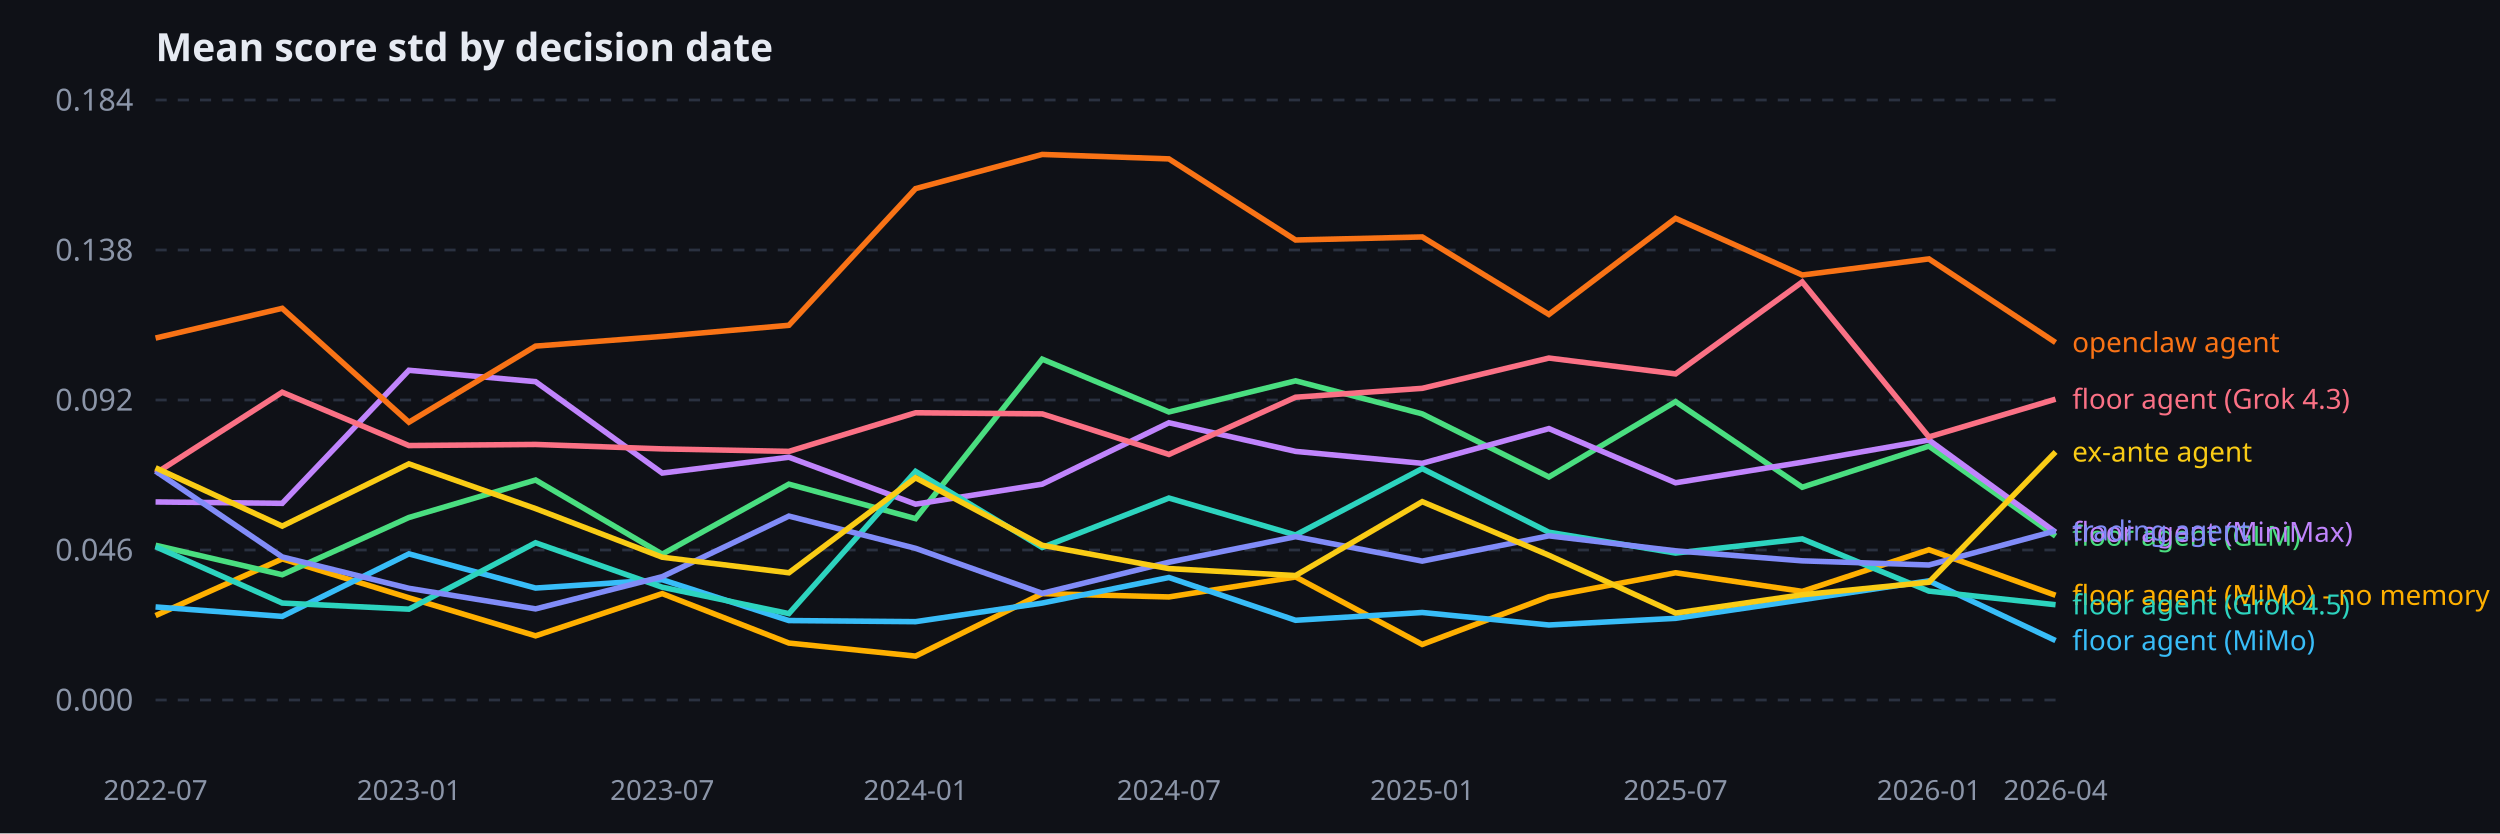
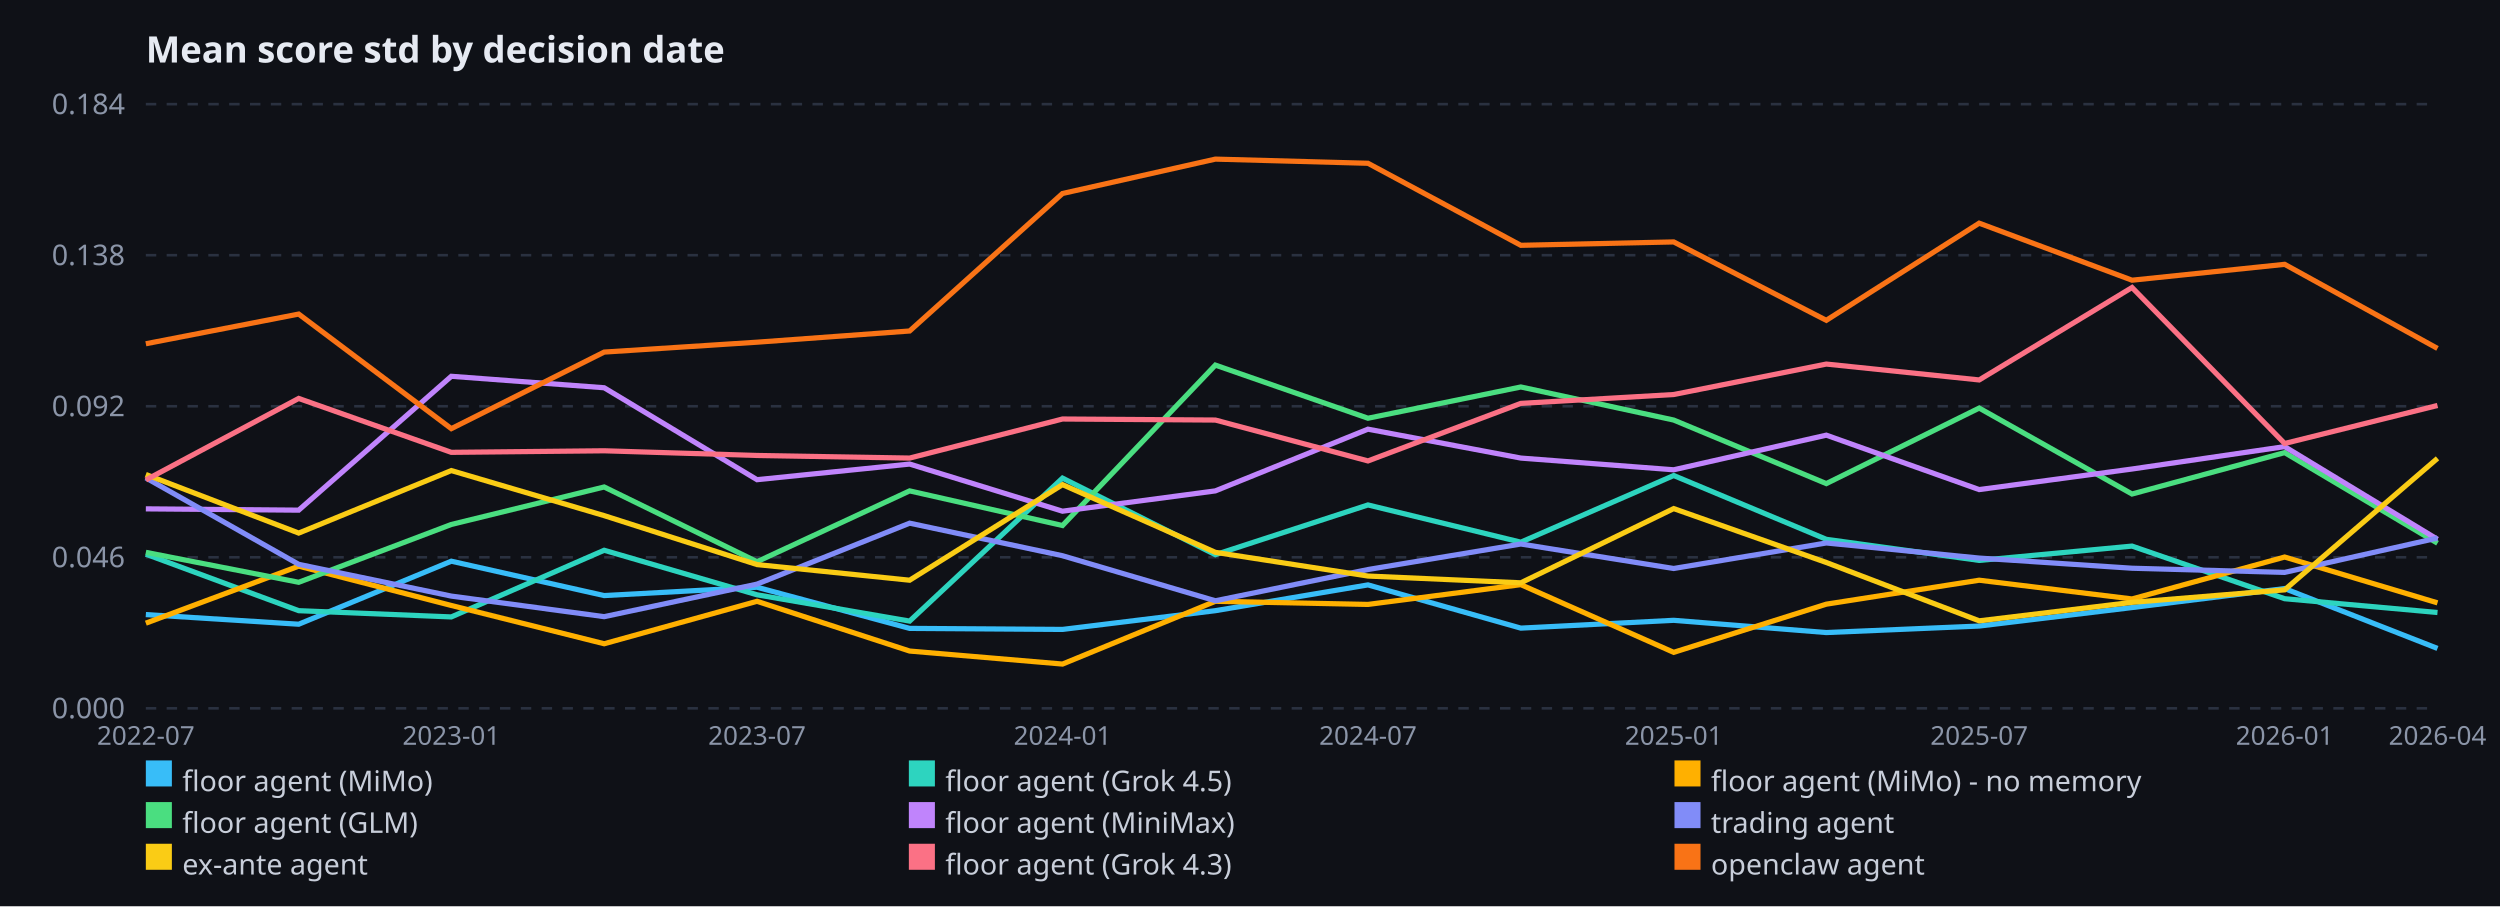
- <svg xmlns="http://www.w3.org/2000/svg" viewBox="0 0 900 300" role="img" aria-label="Mean score std by decision date">
-   <rect width="900" height="300" fill="#0f1117" />
-   <text x="56" y="22" fill="#e6eaf2" font-size="14" font-family="ui-sans-serif,system-ui,sans-serif" font-weight="600">Mean score std by decision date</text>
-   <line x1="56" y1="252.0" x2="740" y2="252.0" stroke="#2a3140" stroke-dasharray="4 4" />
-   <text x="48" y="252.0" fill="#8b95a8" font-size="11" text-anchor="end" dominant-baseline="middle" font-family="ui-sans-serif,system-ui,sans-serif">0.000</text>
-   <line x1="56" y1="198.0" x2="740" y2="198.0" stroke="#2a3140" stroke-dasharray="4 4" />
-   <text x="48" y="198.0" fill="#8b95a8" font-size="11" text-anchor="end" dominant-baseline="middle" font-family="ui-sans-serif,system-ui,sans-serif">0.046</text>
-   <line x1="56" y1="144.0" x2="740" y2="144.0" stroke="#2a3140" stroke-dasharray="4 4" />
-   <text x="48" y="144.0" fill="#8b95a8" font-size="11" text-anchor="end" dominant-baseline="middle" font-family="ui-sans-serif,system-ui,sans-serif">0.092</text>
-   <line x1="56" y1="90.0" x2="740" y2="90.0" stroke="#2a3140" stroke-dasharray="4 4" />
-   <text x="48" y="90.0" fill="#8b95a8" font-size="11" text-anchor="end" dominant-baseline="middle" font-family="ui-sans-serif,system-ui,sans-serif">0.138</text>
-   <line x1="56" y1="36.0" x2="740" y2="36.0" stroke="#2a3140" stroke-dasharray="4 4" />
-   <text x="48" y="36.0" fill="#8b95a8" font-size="11" text-anchor="end" dominant-baseline="middle" font-family="ui-sans-serif,system-ui,sans-serif">0.184</text>
-   <polyline points="56.0,221.6 101.6,201.2 147.2,215.2 192.8,228.9 238.4,213.7 284.0,231.5 329.6,236.2 375.2,213.7 420.8,214.9 466.4,207.7 512.0,232.0 557.6,214.8 603.2,206.2 648.8,212.9 694.4,197.9 740.0,214.3" fill="none" stroke="#ffb000" stroke-width="2" />
-   <text x="746" y="214.3" fill="#ffb000" font-size="10" dominant-baseline="middle" font-family="ui-sans-serif,system-ui,sans-serif">floor agent (MiMo) - no memory</text>
-   <polyline points="56.0,218.5 101.6,221.9 147.2,199.4 192.8,211.7 238.4,208.7 284.0,223.4 329.6,223.8 375.2,217.1 420.8,207.9 466.4,223.3 512.0,220.5 557.6,225.0 603.2,222.6 648.8,215.9 694.4,209.1 740.0,230.6" fill="none" stroke="#38bdf8" stroke-width="2" />
-   <text x="746" y="230.6" fill="#38bdf8" font-size="10" dominant-baseline="middle" font-family="ui-sans-serif,system-ui,sans-serif">floor agent (MiMo)</text>
-   <polyline points="56.0,196.3 101.6,206.9 147.2,186.3 192.8,172.8 238.4,199.5 284.0,174.3 329.6,186.7 375.2,129.3 420.8,148.3 466.4,137.1 512.0,149.0 557.6,171.7 603.2,144.6 648.8,175.4 694.4,160.6 740.0,193.0" fill="none" stroke="#4ade80" stroke-width="2" />
-   <text x="746" y="193.0" fill="#4ade80" font-size="10" dominant-baseline="middle" font-family="ui-sans-serif,system-ui,sans-serif">floor agent (GLM)</text>
-   <polyline points="56.0,180.7 101.6,181.2 147.2,133.3 192.8,137.4 238.4,170.3 284.0,164.6 329.6,181.5 375.2,174.3 420.8,152.2 466.4,162.5 512.0,166.8 557.6,154.3 603.2,173.8 648.8,166.4 694.4,158.4 740.0,191.6" fill="none" stroke="#c084fc" stroke-width="2" />
-   <text x="746" y="191.6" fill="#c084fc" font-size="10" dominant-baseline="middle" font-family="ui-sans-serif,system-ui,sans-serif">floor agent (MiniMax)</text>
-   <polyline points="56.0,170.4 101.6,141.2 147.2,160.4 192.8,160.0 238.4,161.6 284.0,162.5 329.6,148.6 375.2,149.0 420.8,163.6 466.4,143.0 512.0,139.8 557.6,128.9 603.2,134.6 648.8,101.5 694.4,157.3 740.0,143.7" fill="none" stroke="#fb7185" stroke-width="2" />
-   <text x="746" y="143.7" fill="#fb7185" font-size="10" dominant-baseline="middle" font-family="ui-sans-serif,system-ui,sans-serif">floor agent (Grok 4.3)</text>
-   <polyline points="56.0,196.8 101.6,217.1 147.2,219.3 192.8,195.4 238.4,211.4 284.0,220.9 329.6,169.7 375.2,197.1 420.8,179.3 466.4,192.6 512.0,168.7 557.6,191.6 603.2,199.1 648.8,194.0 694.4,212.8 740.0,217.7" fill="none" stroke="#2dd4bf" stroke-width="2" />
-   <text x="746" y="217.7" fill="#2dd4bf" font-size="10" dominant-baseline="middle" font-family="ui-sans-serif,system-ui,sans-serif">floor agent (Grok 4.5)</text>
-   <polyline points="56.0,121.7 101.6,111.0 147.2,152.0 192.8,124.6 238.4,121.1 284.0,117.1 329.6,67.9 375.2,55.6 420.8,57.2 466.4,86.4 512.0,85.3 557.6,113.2 603.2,78.6 648.8,99.0 694.4,93.2 740.0,123.3" fill="none" stroke="#f97316" stroke-width="2" />
-   <text x="746" y="123.3" fill="#f97316" font-size="10" dominant-baseline="middle" font-family="ui-sans-serif,system-ui,sans-serif">openclaw agent</text>
-   <polyline points="56.0,169.6 101.6,200.5 147.2,211.8 192.8,219.2 238.4,207.6 284.0,185.8 329.6,197.4 375.2,213.6 420.8,202.4 466.4,193.2 512.0,202.0 557.6,192.9 603.2,198.3 648.8,201.9 694.4,203.4 740.0,191.1" fill="none" stroke="#818cf8" stroke-width="2" />
-   <text x="746" y="191.1" fill="#818cf8" font-size="10" dominant-baseline="middle" font-family="ui-sans-serif,system-ui,sans-serif">trading agent</text>
-   <polyline points="56.0,168.4 101.6,189.4 147.2,167.0 192.8,183.1 238.4,200.6 284.0,206.2 329.6,172.0 375.2,196.3 420.8,204.7 466.4,207.2 512.0,180.6 557.6,199.9 603.2,220.7 648.8,214.1 694.4,209.6 740.0,162.7" fill="none" stroke="#facc15" stroke-width="2" />
-   <text x="746" y="162.7" fill="#facc15" font-size="10" dominant-baseline="middle" font-family="ui-sans-serif,system-ui,sans-serif">ex-ante agent</text>
-   <text x="56.0" y="288" fill="#8b95a8" font-size="10" text-anchor="middle" font-family="ui-sans-serif,system-ui,sans-serif">2022-07</text>
-   <text x="147.2" y="288" fill="#8b95a8" font-size="10" text-anchor="middle" font-family="ui-sans-serif,system-ui,sans-serif">2023-01</text>
-   <text x="238.4" y="288" fill="#8b95a8" font-size="10" text-anchor="middle" font-family="ui-sans-serif,system-ui,sans-serif">2023-07</text>
-   <text x="329.6" y="288" fill="#8b95a8" font-size="10" text-anchor="middle" font-family="ui-sans-serif,system-ui,sans-serif">2024-01</text>
-   <text x="420.8" y="288" fill="#8b95a8" font-size="10" text-anchor="middle" font-family="ui-sans-serif,system-ui,sans-serif">2024-07</text>
-   <text x="512.0" y="288" fill="#8b95a8" font-size="10" text-anchor="middle" font-family="ui-sans-serif,system-ui,sans-serif">2025-01</text>
-   <text x="603.2" y="288" fill="#8b95a8" font-size="10" text-anchor="middle" font-family="ui-sans-serif,system-ui,sans-serif">2025-07</text>
-   <text x="694.4" y="288" fill="#8b95a8" font-size="10" text-anchor="middle" font-family="ui-sans-serif,system-ui,sans-serif">2026-01</text>
-   <text x="740.0" y="288" fill="#8b95a8" font-size="10" text-anchor="middle" font-family="ui-sans-serif,system-ui,sans-serif">2026-04</text>
+ <svg xmlns="http://www.w3.org/2000/svg" viewBox="0 0 960 348" role="img" aria-label="Mean score std by decision date">
+   <rect width="960" height="348" fill="#0f1117" />
+   <text x="56" y="24" fill="#e6eaf2" font-size="14" font-family="ui-sans-serif,system-ui,sans-serif" font-weight="600">Mean score std by decision date</text>
+   <line x1="56" y1="272.0" x2="936" y2="272.0" stroke="#2a3140" stroke-dasharray="4 4" />
+   <text x="48" y="272.0" fill="#8b95a8" font-size="11" text-anchor="end" dominant-baseline="middle" font-family="ui-sans-serif,system-ui,sans-serif">0.000</text>
+   <line x1="56" y1="214.0" x2="936" y2="214.0" stroke="#2a3140" stroke-dasharray="4 4" />
+   <text x="48" y="214.0" fill="#8b95a8" font-size="11" text-anchor="end" dominant-baseline="middle" font-family="ui-sans-serif,system-ui,sans-serif">0.046</text>
+   <line x1="56" y1="156.0" x2="936" y2="156.0" stroke="#2a3140" stroke-dasharray="4 4" />
+   <text x="48" y="156.0" fill="#8b95a8" font-size="11" text-anchor="end" dominant-baseline="middle" font-family="ui-sans-serif,system-ui,sans-serif">0.092</text>
+   <line x1="56" y1="98.0" x2="936" y2="98.0" stroke="#2a3140" stroke-dasharray="4 4" />
+   <text x="48" y="98.0" fill="#8b95a8" font-size="11" text-anchor="end" dominant-baseline="middle" font-family="ui-sans-serif,system-ui,sans-serif">0.138</text>
+   <line x1="56" y1="40.0" x2="936" y2="40.0" stroke="#2a3140" stroke-dasharray="4 4" />
+   <text x="48" y="40.0" fill="#8b95a8" font-size="11" text-anchor="end" dominant-baseline="middle" font-family="ui-sans-serif,system-ui,sans-serif">0.184</text>
+   <polyline points="56.0,236.0 114.7,239.7 173.3,215.5 232.0,228.7 290.7,225.5 349.3,241.3 408.0,241.7 466.7,234.5 525.3,224.6 584.0,241.2 642.7,238.2 701.3,242.9 760.0,240.4 818.7,233.3 877.3,226.0 936.0,249.0" fill="none" stroke="#38bdf8" stroke-width="2" />
+   <polyline points="56.0,212.8 114.7,234.5 173.3,236.9 232.0,211.3 290.7,228.4 349.3,238.5 408.0,183.6 466.7,213.0 525.3,193.9 584.0,208.2 642.7,182.6 701.3,207.1 760.0,215.2 818.7,209.7 877.3,229.9 936.0,235.2" fill="none" stroke="#2dd4bf" stroke-width="2" />
+   <polyline points="56.0,239.3 114.7,217.4 173.3,232.5 232.0,247.2 290.7,230.9 349.3,250.0 408.0,255.0 466.7,230.9 525.3,232.1 584.0,224.5 642.7,250.5 701.3,232.0 760.0,222.8 818.7,230.0 877.3,213.9 936.0,231.5" fill="none" stroke="#ffb000" stroke-width="2" />
+   <polyline points="56.0,212.1 114.7,223.6 173.3,201.4 232.0,187.0 290.7,215.7 349.3,188.5 408.0,201.8 466.7,140.2 525.3,160.6 584.0,148.6 642.7,161.3 701.3,185.7 760.0,156.7 818.7,189.7 877.3,173.8 936.0,208.6" fill="none" stroke="#4ade80" stroke-width="2" />
+   <polyline points="56.0,195.4 114.7,195.9 173.3,144.5 232.0,148.9 290.7,184.2 349.3,178.2 408.0,196.3 466.7,188.5 525.3,164.8 584.0,175.9 642.7,180.4 701.3,167.1 760.0,188.0 818.7,180.1 877.3,171.5 936.0,207.1" fill="none" stroke="#c084fc" stroke-width="2" />
+   <polyline points="56.0,183.5 114.7,216.7 173.3,228.9 232.0,236.8 290.7,224.3 349.3,200.9 408.0,213.4 466.7,230.7 525.3,218.7 584.0,208.9 642.7,218.3 701.3,208.5 760.0,214.3 818.7,218.2 877.3,219.8 936.0,206.6" fill="none" stroke="#818cf8" stroke-width="2" />
+   <polyline points="56.0,182.2 114.7,204.7 173.3,180.7 232.0,198.0 290.7,216.8 349.3,222.8 408.0,186.1 466.7,212.1 525.3,221.2 584.0,223.8 642.7,195.3 701.3,216.0 760.0,238.4 818.7,231.3 877.3,226.5 936.0,176.0" fill="none" stroke="#facc15" stroke-width="2" />
+   <polyline points="56.0,184.3 114.7,153.0 173.3,173.7 232.0,173.1 290.7,174.9 349.3,175.9 408.0,160.9 466.7,161.3 525.3,177.0 584.0,154.9 642.7,151.5 701.3,139.8 760.0,145.9 818.7,110.4 877.3,170.3 936.0,155.7" fill="none" stroke="#fb7185" stroke-width="2" />
+   <polyline points="56.0,132.0 114.7,120.6 173.3,164.6 232.0,135.2 290.7,131.4 349.3,127.1 408.0,74.3 466.7,61.1 525.3,62.7 584.0,94.2 642.7,92.9 701.3,123.0 760.0,85.7 818.7,107.6 877.3,101.5 936.0,133.8" fill="none" stroke="#f97316" stroke-width="2" />
+   <text x="56.0" y="286" fill="#8b95a8" font-size="10" text-anchor="middle" font-family="ui-sans-serif,system-ui,sans-serif">2022-07</text>
+   <text x="173.3" y="286" fill="#8b95a8" font-size="10" text-anchor="middle" font-family="ui-sans-serif,system-ui,sans-serif">2023-01</text>
+   <text x="290.7" y="286" fill="#8b95a8" font-size="10" text-anchor="middle" font-family="ui-sans-serif,system-ui,sans-serif">2023-07</text>
+   <text x="408.0" y="286" fill="#8b95a8" font-size="10" text-anchor="middle" font-family="ui-sans-serif,system-ui,sans-serif">2024-01</text>
+   <text x="525.3" y="286" fill="#8b95a8" font-size="10" text-anchor="middle" font-family="ui-sans-serif,system-ui,sans-serif">2024-07</text>
+   <text x="642.7" y="286" fill="#8b95a8" font-size="10" text-anchor="middle" font-family="ui-sans-serif,system-ui,sans-serif">2025-01</text>
+   <text x="760.0" y="286" fill="#8b95a8" font-size="10" text-anchor="middle" font-family="ui-sans-serif,system-ui,sans-serif">2025-07</text>
+   <text x="877.3" y="286" fill="#8b95a8" font-size="10" text-anchor="middle" font-family="ui-sans-serif,system-ui,sans-serif">2026-01</text>
+   <text x="936.0" y="286" fill="#8b95a8" font-size="10" text-anchor="middle" font-family="ui-sans-serif,system-ui,sans-serif">2026-04</text>
+   <rect x="56" y="292" width="10" height="10" fill="#38bdf8" />
+   <text x="70" y="300" fill="#c8ceda" font-size="11" dominant-baseline="middle" font-family="ui-sans-serif,system-ui,sans-serif">floor agent (MiMo)</text>
+   <rect x="349" y="292" width="10" height="10" fill="#2dd4bf" />
+   <text x="363" y="300" fill="#c8ceda" font-size="11" dominant-baseline="middle" font-family="ui-sans-serif,system-ui,sans-serif">floor agent (Grok 4.5)</text>
+   <rect x="643" y="292" width="10" height="10" fill="#ffb000" />
+   <text x="657" y="300" fill="#c8ceda" font-size="11" dominant-baseline="middle" font-family="ui-sans-serif,system-ui,sans-serif">floor agent (MiMo) - no memory</text>
+   <rect x="56" y="308" width="10" height="10" fill="#4ade80" />
+   <text x="70" y="316" fill="#c8ceda" font-size="11" dominant-baseline="middle" font-family="ui-sans-serif,system-ui,sans-serif">floor agent (GLM)</text>
+   <rect x="349" y="308" width="10" height="10" fill="#c084fc" />
+   <text x="363" y="316" fill="#c8ceda" font-size="11" dominant-baseline="middle" font-family="ui-sans-serif,system-ui,sans-serif">floor agent (MiniMax)</text>
+   <rect x="643" y="308" width="10" height="10" fill="#818cf8" />
+   <text x="657" y="316" fill="#c8ceda" font-size="11" dominant-baseline="middle" font-family="ui-sans-serif,system-ui,sans-serif">trading agent</text>
+   <rect x="56" y="324" width="10" height="10" fill="#facc15" />
+   <text x="70" y="332" fill="#c8ceda" font-size="11" dominant-baseline="middle" font-family="ui-sans-serif,system-ui,sans-serif">ex-ante agent</text>
+   <rect x="349" y="324" width="10" height="10" fill="#fb7185" />
+   <text x="363" y="332" fill="#c8ceda" font-size="11" dominant-baseline="middle" font-family="ui-sans-serif,system-ui,sans-serif">floor agent (Grok 4.3)</text>
+   <rect x="643" y="324" width="10" height="10" fill="#f97316" />
+   <text x="657" y="332" fill="#c8ceda" font-size="11" dominant-baseline="middle" font-family="ui-sans-serif,system-ui,sans-serif">openclaw agent</text>
</svg>
